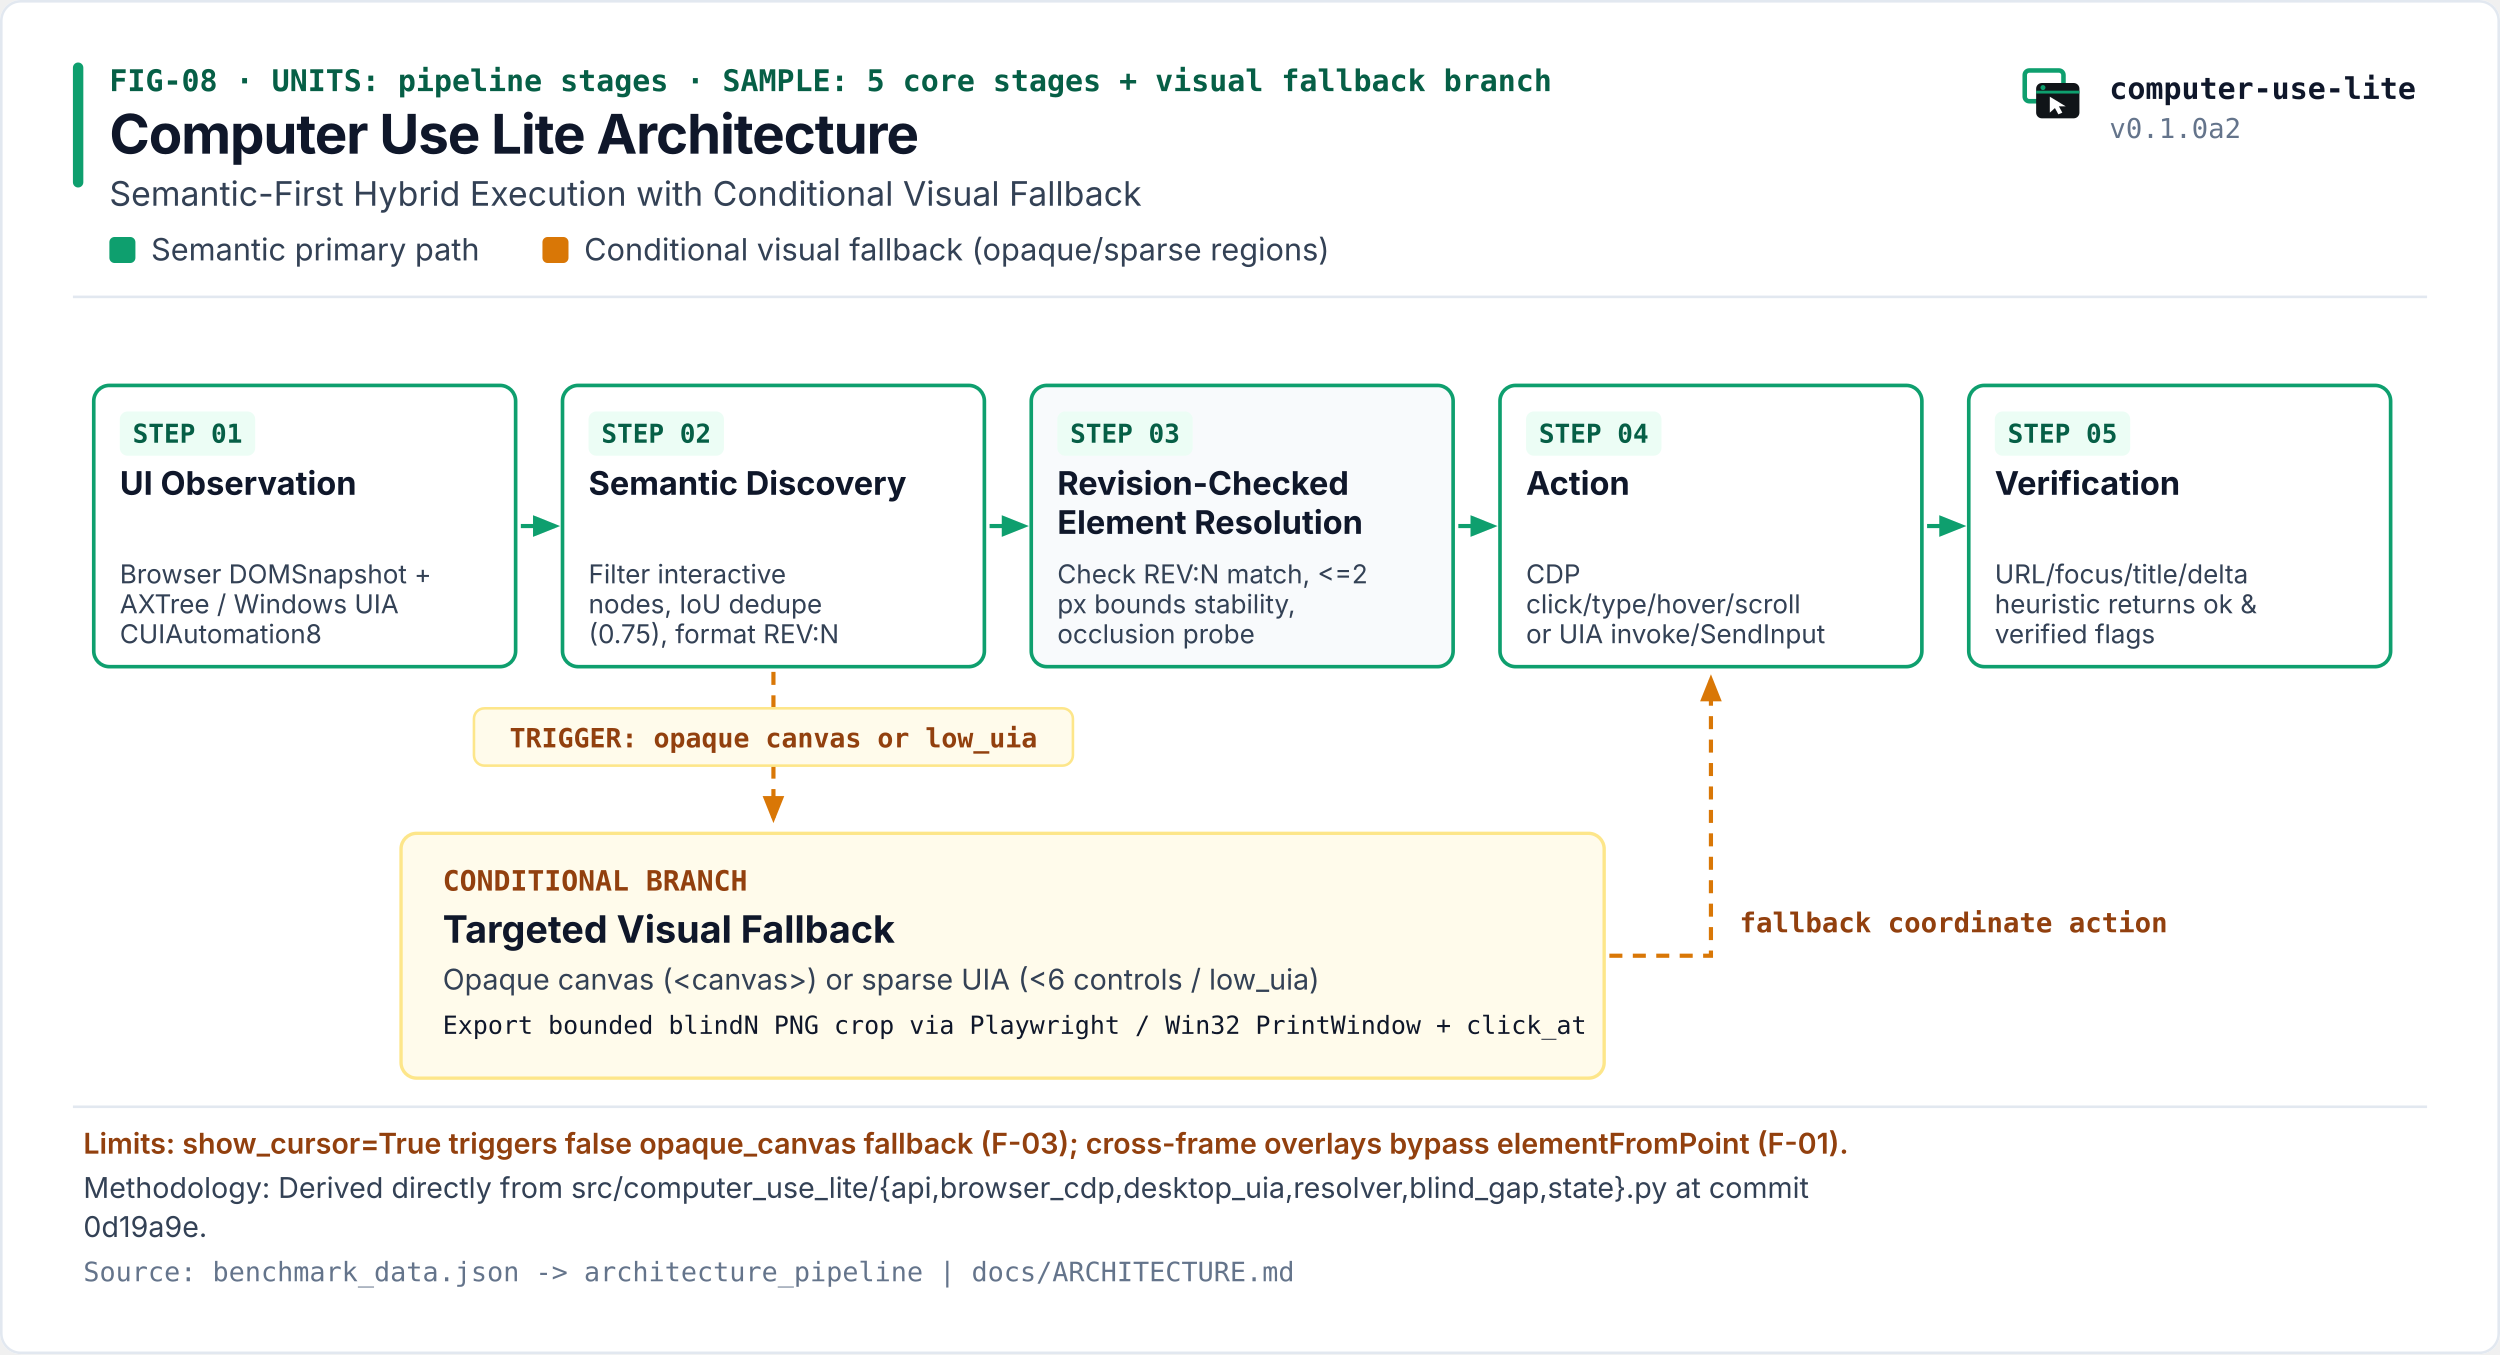
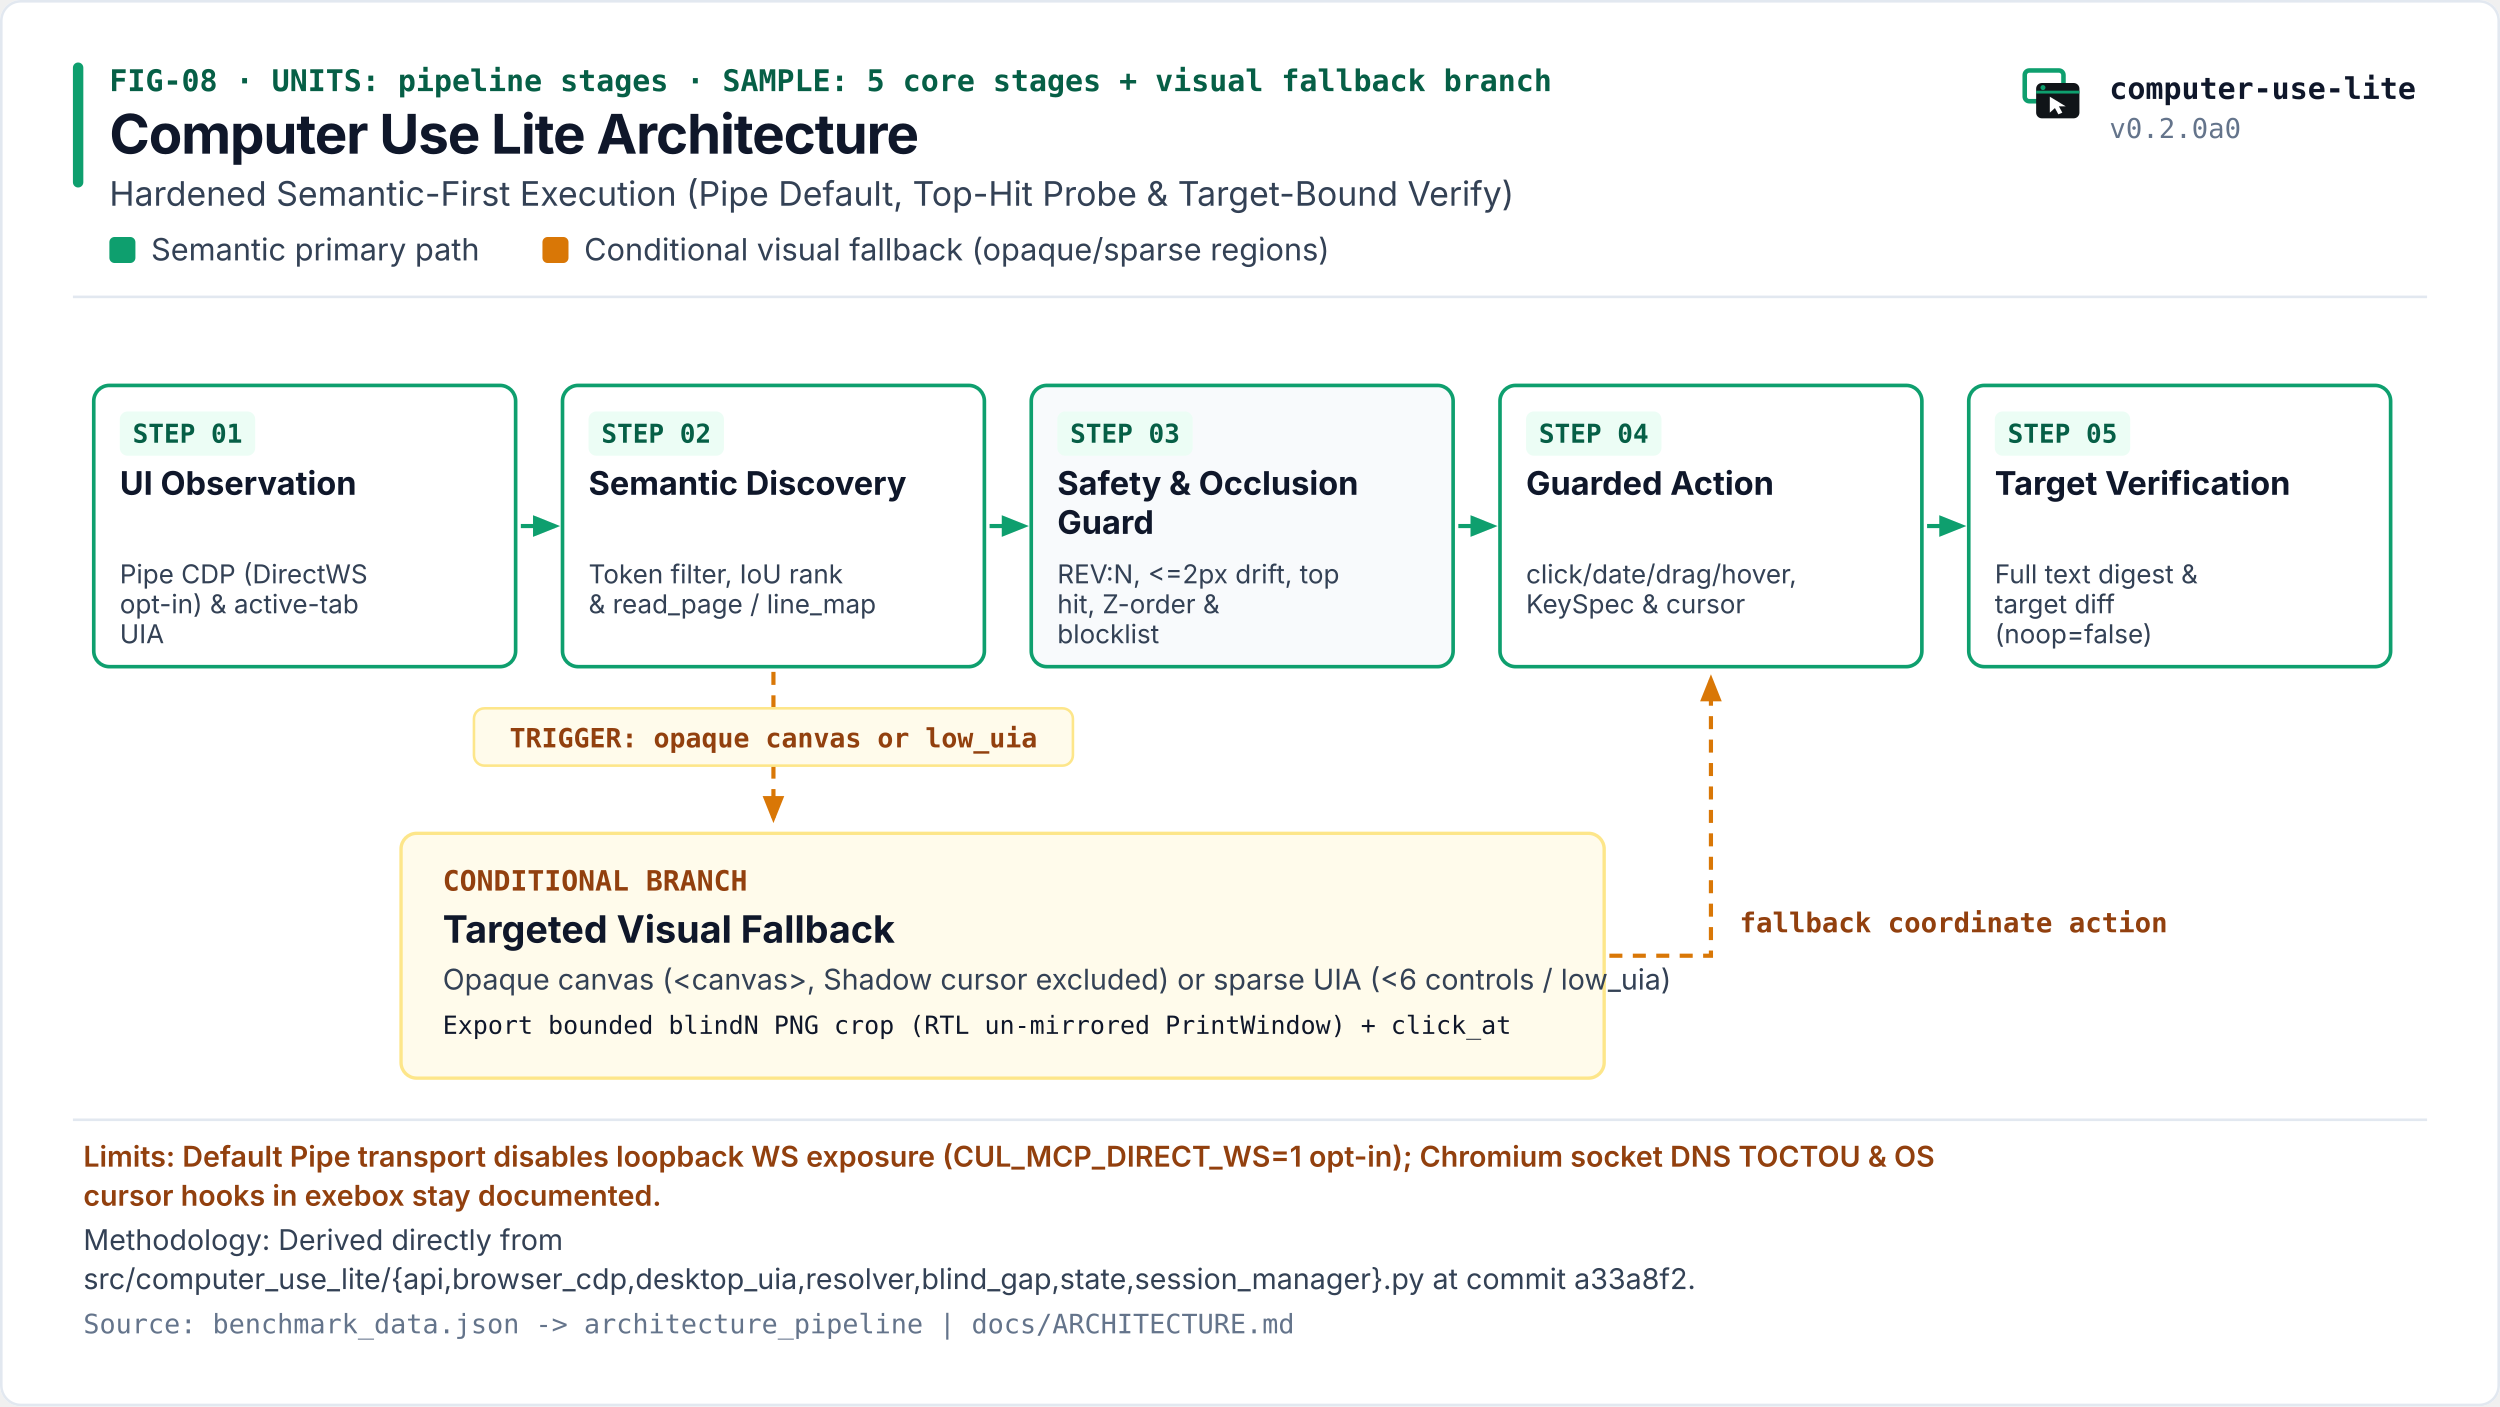
- <svg xmlns="http://www.w3.org/2000/svg" viewBox="0 0 960 520" width="960" height="520" role="img" aria-labelledby="fig-08-title fig-08-desc" style="display:block;max-width:100%;height:auto;font-family:Inter, 'Segoe UI', system-ui, -apple-system, sans-serif">
-   <rect x="0" y="0" width="960" height="520" rx="8" fill="#FFFFFF" />
-   <rect x="0.5" y="0.5" width="959" height="519" rx="7.5" fill="none" stroke="#E2E8F0" stroke-width="1" />
+ <svg xmlns="http://www.w3.org/2000/svg" viewBox="0 0 960 540" width="960" height="540" role="img" aria-labelledby="fig-08-title fig-08-desc" style="display:block;max-width:100%;height:auto;font-family:Inter, 'Segoe UI', system-ui, -apple-system, sans-serif">
+   <rect x="0" y="0" width="960" height="540" rx="8" fill="#FFFFFF" />
+   <rect x="0.5" y="0.5" width="959" height="539" rx="7.5" fill="none" stroke="#E2E8F0" stroke-width="1" />
  <rect x="28" y="24" width="4" height="48" rx="2" fill="#0E9F6E" />
  <text x="42" y="35" fill="#065F46" font-family="'JetBrains Mono', 'Cascadia Code', Consolas, monospace" font-size="11.5" font-weight="700">FIG-08   ·   UNITS: pipeline stages   ·   SAMPLE: 5 core stages + visual fallback branch</text>
  <text x="42" y="59" fill="#0F172A" font-size="21" font-weight="700" letter-spacing="-0.02em">Computer Use Lite Architecture</text>
-   <text x="42" y="79" fill="#334155" font-size="13">Semantic-First Hybrid Execution with Conditional Visual Fallback</text>
+   <text x="42" y="79" fill="#334155" font-size="13">Hardened Semantic-First Execution (Pipe Default, Top-Hit Probe &amp; Target-Bound Verify)</text>
  <g transform="translate(774, 24) scale(0.4375)" aria-hidden="true">
    <rect x="8" y="7" width="34" height="27" rx="4" fill="none" stroke="#0E9F6E" stroke-width="4" />
    <rect x="18" y="18" width="38" height="31" rx="5" fill="#101418" />
    <path d="M18 26 H56" stroke="#0E9F6E" stroke-width="2.5" />
    <circle cx="24" cy="22" r="2.2" fill="#0E9F6E" />
    <path d="M30 30 L30 44 L34.5 40 L37.5 45.5 L41 44 L38 38.5 L44 38.5 Z" fill="#FFFFFF" />
  </g>
  <text x="810" y="38" fill="#0F172A" font-family="'JetBrains Mono', 'Cascadia Code', Consolas, monospace" font-size="11.5" font-weight="700">computer-use-lite</text>
-   <text x="810" y="53" fill="#64748B" font-family="'JetBrains Mono', 'Cascadia Code', Consolas, monospace" font-size="10.5">v0.1.0a2</text>
+   <text x="810" y="53" fill="#64748B" font-family="'JetBrains Mono', 'Cascadia Code', Consolas, monospace" font-size="10.5">v0.2.0a0</text>
  <g transform="translate(42, 100)" font-size="11.8" font-family="Inter, 'Segoe UI', system-ui, -apple-system, sans-serif">
    <g transform="translate(0, 0)">
      <rect x="0" y="-9" width="10" height="10" rx="2" fill="#0E9F6E" stroke="none" stroke-width="1" />
      <text x="16" y="0" fill="#334155">Semantic primary path</text>
    </g>
    <g transform="translate(166.3, 0)">
      <rect x="0" y="-9" width="10" height="10" rx="2" fill="#D97706" stroke="none" stroke-width="1" />
      <text x="16" y="0" fill="#334155">Conditional visual fallback (opaque/sparse regions)</text>
    </g>
  </g>
  <line x1="28" y1="114" x2="932" y2="114" stroke="#E2E8F0" stroke-width="1" />
  <defs>
    <marker id="fig08-arrow-cul" viewBox="0 0 10 10" refX="8" refY="5" markerWidth="6.5" markerHeight="6.5" orient="auto">
      <path d="M 0 1 L 10 5 L 0 9 z" fill="#0E9F6E" />
    </marker>
    <marker id="fig08-arrow-warn" viewBox="0 0 10 10" refX="8" refY="5" markerWidth="6.5" markerHeight="6.5" orient="auto">
      <path d="M 0 1 L 10 5 L 0 9 z" fill="#D97706" />
    </marker>
  </defs>
  <g>
    <g transform="translate(36, 148)">
      <rect width="162" height="108" rx="6" fill="#FFFFFF" stroke="#0E9F6E" stroke-width="1.4" />
      <rect x="10" y="10" width="52" height="17" rx="3" fill="#ECFDF5" />
      <text x="36" y="22" text-anchor="middle" fill="#065F46" font-family="'JetBrains Mono', 'Cascadia Code', Consolas, monospace" font-size="10" font-weight="700">STEP 01</text>
      <text x="10" y="42" fill="#0F172A" font-size="12.5" font-weight="700">UI Observation</text>
-       <text x="10" y="76" fill="#334155" font-size="10">Browser DOMSnapshot +</text>
-       <text x="10" y="87.5" fill="#334155" font-size="10">AXTree / Windows UIA</text>
-       <text x="10" y="99" fill="#334155" font-size="10">CUIAutomation8</text>
+       <text x="10" y="76" fill="#334155" font-size="10">Pipe CDP (DirectWS</text>
+       <text x="10" y="87.5" fill="#334155" font-size="10">opt-in) &amp; active-tab</text>
+       <text x="10" y="99" fill="#334155" font-size="10">UIA</text>
    </g>
    <line x1="200" y1="202" x2="213" y2="202" stroke="#0E9F6E" stroke-width="1.6" marker-end="url(#fig08-arrow-cul)" />
  </g>
  <g>
    <g transform="translate(216, 148)">
      <rect width="162" height="108" rx="6" fill="#FFFFFF" stroke="#0E9F6E" stroke-width="1.4" />
      <rect x="10" y="10" width="52" height="17" rx="3" fill="#ECFDF5" />
      <text x="36" y="22" text-anchor="middle" fill="#065F46" font-family="'JetBrains Mono', 'Cascadia Code', Consolas, monospace" font-size="10" font-weight="700">STEP 02</text>
      <text x="10" y="42" fill="#0F172A" font-size="12.5" font-weight="700">Semantic Discovery</text>
-       <text x="10" y="76" fill="#334155" font-size="10">Filter interactive</text>
-       <text x="10" y="87.5" fill="#334155" font-size="10">nodes, IoU dedupe</text>
-       <text x="10" y="99" fill="#334155" font-size="10">(0.75), format REV:N</text>
+       <text x="10" y="76" fill="#334155" font-size="10">Token filter, IoU rank</text>
+       <text x="10" y="87.5" fill="#334155" font-size="10">&amp; read_page / line_map</text>
    </g>
    <line x1="380" y1="202" x2="393" y2="202" stroke="#0E9F6E" stroke-width="1.6" marker-end="url(#fig08-arrow-cul)" />
  </g>
  <g>
    <g transform="translate(396, 148)">
      <rect width="162" height="108" rx="6" fill="#F8FAFC" stroke="#0E9F6E" stroke-width="1.4" />
      <rect x="10" y="10" width="52" height="17" rx="3" fill="#ECFDF5" />
      <text x="36" y="22" text-anchor="middle" fill="#065F46" font-family="'JetBrains Mono', 'Cascadia Code', Consolas, monospace" font-size="10" font-weight="700">STEP 03</text>
-       <text x="10" y="42" fill="#0F172A" font-size="12.5" font-weight="700">Revision-Checked</text>
-       <text x="10" y="57" fill="#0F172A" font-size="12.5" font-weight="700">Element Resolution</text>
-       <text x="10" y="76" fill="#334155" font-size="10">Check REV:N match, &lt;=2</text>
-       <text x="10" y="87.5" fill="#334155" font-size="10">px bounds stability,</text>
-       <text x="10" y="99" fill="#334155" font-size="10">occlusion probe</text>
+       <text x="10" y="42" fill="#0F172A" font-size="12.5" font-weight="700">Safety &amp; Occlusion</text>
+       <text x="10" y="57" fill="#0F172A" font-size="12.5" font-weight="700">Guard</text>
+       <text x="10" y="76" fill="#334155" font-size="10">REV:N, &lt;=2px drift, top</text>
+       <text x="10" y="87.5" fill="#334155" font-size="10">hit, Z-order &amp;</text>
+       <text x="10" y="99" fill="#334155" font-size="10">blocklist</text>
    </g>
    <line x1="560" y1="202" x2="573" y2="202" stroke="#0E9F6E" stroke-width="1.6" marker-end="url(#fig08-arrow-cul)" />
  </g>
  <g>
    <g transform="translate(576, 148)">
      <rect width="162" height="108" rx="6" fill="#FFFFFF" stroke="#0E9F6E" stroke-width="1.4" />
      <rect x="10" y="10" width="52" height="17" rx="3" fill="#ECFDF5" />
      <text x="36" y="22" text-anchor="middle" fill="#065F46" font-family="'JetBrains Mono', 'Cascadia Code', Consolas, monospace" font-size="10" font-weight="700">STEP 04</text>
-       <text x="10" y="42" fill="#0F172A" font-size="12.5" font-weight="700">Action</text>
-       <text x="10" y="76" fill="#334155" font-size="10">CDP</text>
-       <text x="10" y="87.5" fill="#334155" font-size="10">click/type/hover/scroll</text>
-       <text x="10" y="99" fill="#334155" font-size="10">or UIA invoke/SendInput</text>
+       <text x="10" y="42" fill="#0F172A" font-size="12.5" font-weight="700">Guarded Action</text>
+       <text x="10" y="76" fill="#334155" font-size="10">click/date/drag/hover,</text>
+       <text x="10" y="87.5" fill="#334155" font-size="10">KeySpec &amp; cursor</text>
    </g>
    <line x1="740" y1="202" x2="753" y2="202" stroke="#0E9F6E" stroke-width="1.6" marker-end="url(#fig08-arrow-cul)" />
  </g>
  <g>
    <g transform="translate(756, 148)">
      <rect width="162" height="108" rx="6" fill="#FFFFFF" stroke="#0E9F6E" stroke-width="1.4" />
      <rect x="10" y="10" width="52" height="17" rx="3" fill="#ECFDF5" />
      <text x="36" y="22" text-anchor="middle" fill="#065F46" font-family="'JetBrains Mono', 'Cascadia Code', Consolas, monospace" font-size="10" font-weight="700">STEP 05</text>
-       <text x="10" y="42" fill="#0F172A" font-size="12.5" font-weight="700">Verification</text>
-       <text x="10" y="76" fill="#334155" font-size="10">URL/focus/title/delta</text>
-       <text x="10" y="87.5" fill="#334155" font-size="10">heuristic returns ok &amp;</text>
-       <text x="10" y="99" fill="#334155" font-size="10">verified flags</text>
+       <text x="10" y="42" fill="#0F172A" font-size="12.5" font-weight="700">Target Verification</text>
+       <text x="10" y="76" fill="#334155" font-size="10">Full text digest &amp;</text>
+       <text x="10" y="87.5" fill="#334155" font-size="10">target diff</text>
+       <text x="10" y="99" fill="#334155" font-size="10">(noop=false)</text>
    </g>
  </g>
  <path d="M 297 258 V 314" fill="none" stroke="#D97706" stroke-width="1.6" stroke-dasharray="5 4" marker-end="url(#fig08-arrow-warn)" />
  <rect x="182" y="272" width="230" height="22" rx="4" fill="#FFFBEB" stroke="#FDE68A" stroke-width="1" />
  <text x="297" y="287" text-anchor="middle" fill="#92400E" font-family="'JetBrains Mono', 'Cascadia Code', Consolas, monospace" font-size="10.2" font-weight="700">TRIGGER: opaque canvas or low_uia</text>
  <g transform="translate(154, 320)">
    <rect width="462" height="94" rx="6" fill="#FFFBEB" stroke="#FDE68A" stroke-width="1.3" />
    <text x="16" y="22" fill="#92400E" font-family="'JetBrains Mono', 'Cascadia Code', Consolas, monospace" font-size="10.8" font-weight="700">CONDITIONAL BRANCH</text>
    <text x="16" y="42" fill="#0F172A" font-size="14.5" font-weight="700">Targeted Visual Fallback</text>
-     <text x="16" y="60" fill="#334155" font-size="11">Opaque canvas (&lt;canvas&gt;) or sparse UIA (&lt;6 controls / low_uia)</text>
-     <text x="16" y="77" fill="#0F172A" font-family="'JetBrains Mono', 'Cascadia Code', Consolas, monospace" font-size="9.6">Export bounded blindN PNG crop via Playwright / Win32 PrintWindow + click_at</text>
+     <text x="16" y="60" fill="#334155" font-size="11">Opaque canvas (&lt;canvas&gt;, Shadow cursor excluded) or sparse UIA (&lt;6 controls / low_uia)</text>
+     <text x="16" y="77" fill="#0F172A" font-family="'JetBrains Mono', 'Cascadia Code', Consolas, monospace" font-size="9.6">Export bounded blindN PNG crop (RTL un-mirrored PrintWindow) + click_at</text>
  </g>
  <path d="M 618 367 H 657 V 261" fill="none" stroke="#D97706" stroke-width="1.6" stroke-dasharray="5 4" marker-end="url(#fig08-arrow-warn)" />
  <text x="668" y="358" fill="#92400E" font-family="'JetBrains Mono', 'Cascadia Code', Consolas, monospace" font-size="10.5" font-weight="700">fallback coordinate action</text>
-   <line x1="28" y1="425" x2="932" y2="425" stroke="#E2E8F0" stroke-width="1" />
-   <text x="32" y="443" fill="#92400E" font-size="11" font-weight="600">Limits: show_cursor=True triggers false opaque_canvas fallback (F-03); cross-frame overlays bypass elementFromPoint (F-01).</text>
-   <text x="32" y="460" fill="#334155" font-size="11">Methodology: Derived directly from src/computer_use_lite/{api,browser_cdp,desktop_uia,resolver,blind_gap,state}.py at commit</text>
-   <text x="32" y="475" fill="#334155" font-size="11">0d19a9e.</text>
-   <text x="32" y="492" fill="#64748B" font-family="'JetBrains Mono', 'Cascadia Code', Consolas, monospace" font-size="10.3">Source: benchmark_data.json -&gt; architecture_pipeline | docs/ARCHITECTURE.md</text>
+   <line x1="28" y1="430" x2="932" y2="430" stroke="#E2E8F0" stroke-width="1" />
+   <text x="32" y="448" fill="#92400E" font-size="11" font-weight="600">Limits: Default Pipe transport disables loopback WS exposure (CUL_MCP_DIRECT_WS=1 opt-in); Chromium socket DNS TOCTOU &amp; OS</text>
+   <text x="32" y="463" fill="#92400E" font-size="11" font-weight="600">cursor hooks in exebox stay documented.</text>
+   <text x="32" y="480" fill="#334155" font-size="11">Methodology: Derived directly from</text>
+   <text x="32" y="495" fill="#334155" font-size="11">src/computer_use_lite/{api,browser_cdp,desktop_uia,resolver,blind_gap,state,session_manager}.py at commit a33a8f2.</text>
+   <text x="32" y="512" fill="#64748B" font-family="'JetBrains Mono', 'Cascadia Code', Consolas, monospace" font-size="10.3">Source: benchmark_data.json -&gt; architecture_pipeline | docs/ARCHITECTURE.md</text>
</svg>
